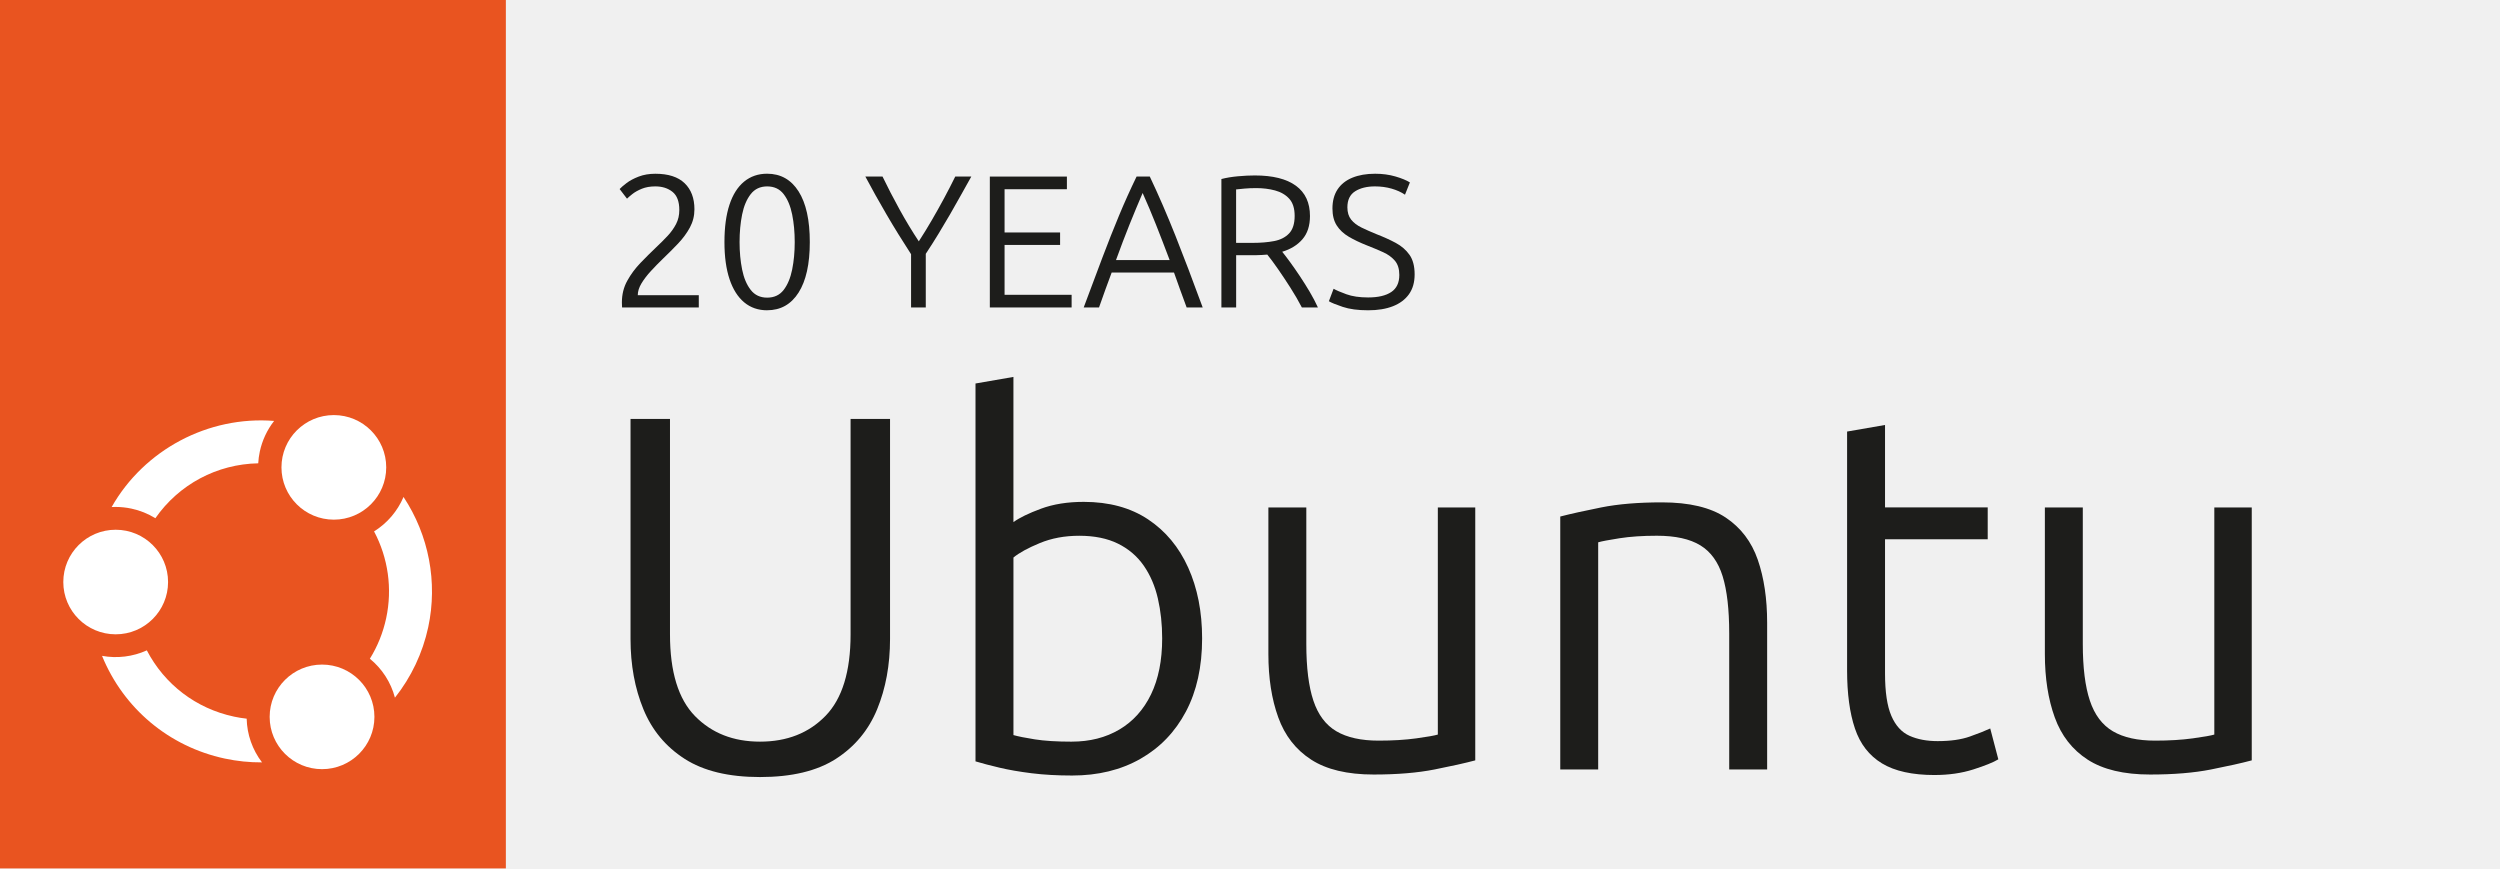
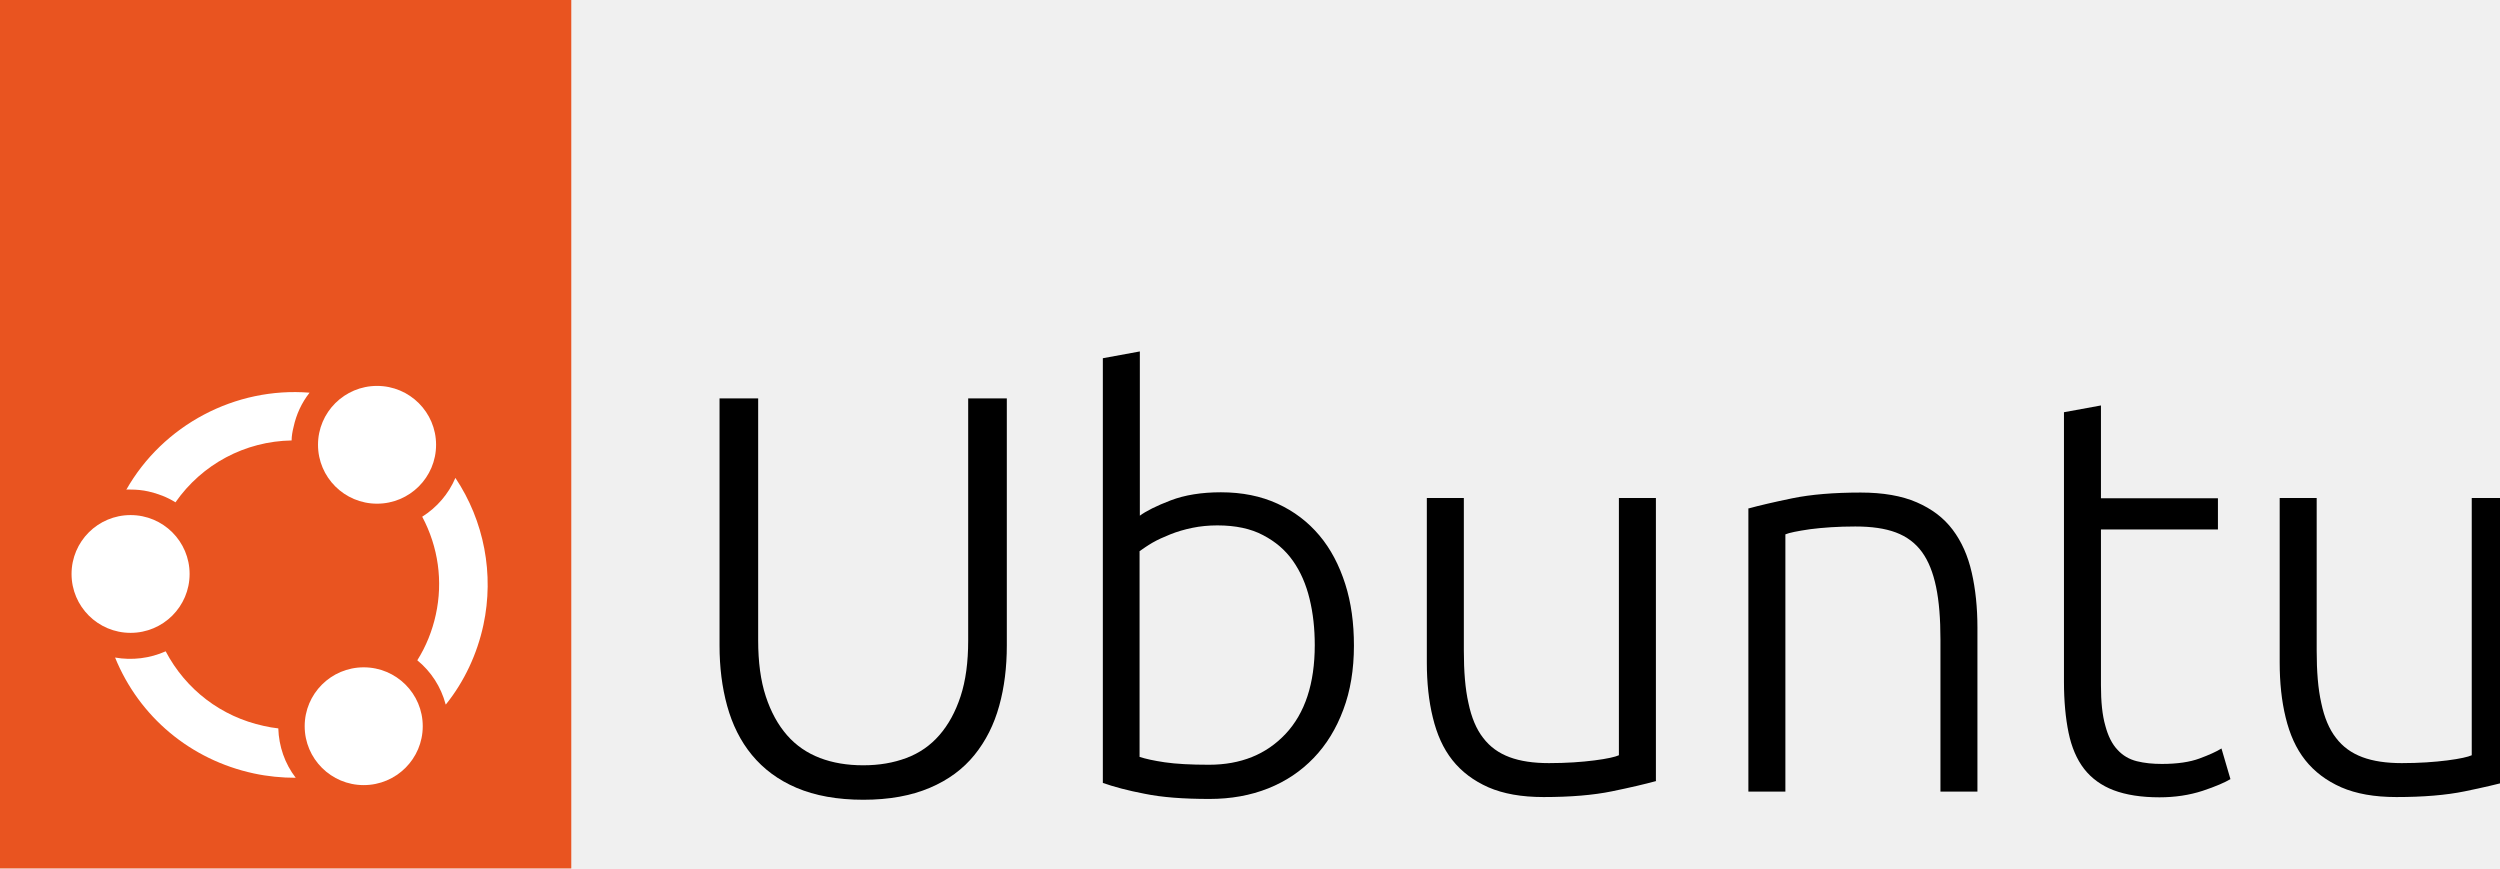
- <svg xmlns="http://www.w3.org/2000/svg" id="Layer_1" viewBox="0 0 190 66">
-   <rect width="38.445" height="66" fill="#e95420" />
-   <ellipse cx="8.792" cy="44.234" rx="3.981" ry="3.974" fill="#fff" />
-   <ellipse cx="25.372" cy="35.52" rx="3.981" ry="3.974" fill="#fff" />
-   <path d="M17.771,54.46c-2.868-.613-5.265-2.442-6.612-5.033-1.061.482-2.255.629-3.404.418,1.631,3.995,5.088,6.898,9.331,7.806.931.199,1.881.296,2.827.29-.731-.959-1.138-2.116-1.166-3.322-.328-.036-.655-.089-.977-.158Z" fill="#fff" />
-   <ellipse cx="24.475" cy="54.482" rx="3.981" ry="3.974" fill="#fff" />
-   <path d="M30.015,53.023c1.238-1.557,2.109-3.399,2.53-5.356.733-3.413.048-6.993-1.877-9.897-.458,1.078-1.237,1.99-2.239,2.617,1.074,2.021,1.401,4.354.92,6.597-.236,1.098-.652,2.133-1.239,3.079.936.767,1.599,1.799,1.905,2.96Z" fill="#fff" />
-   <path d="M8.485,38.535c.101-.006.202-.008.303-.008.402,0,.804.043,1.202.128.649.139,1.259.384,1.817.73,1.792-2.573,4.684-4.117,7.818-4.173.017-.3.057-.6.12-.894.183-.851.556-1.647,1.088-2.328-5.006-.396-9.871,2.183-12.349,6.546Z" fill="#fff" />
-   <rect x="4.578" y="31.159" width="29.299" height="29.243" fill="none" />
-   <path d="M47.278,23.367c0-.029-.002-.076-.007-.143s-.007-.148-.007-.244c0-.603.136-1.151.409-1.644.273-.493.61-.947,1.012-1.364.402-.416.794-.806,1.177-1.17.325-.306.619-.6.883-.883.263-.282.476-.581.639-.897.163-.316.244-.67.244-1.062,0-.641-.172-1.101-.517-1.378-.344-.277-.78-.416-1.306-.416-.393,0-.734.06-1.026.179-.292.12-.531.254-.718.402s-.323.266-.409.352l-.56-.732c.105-.115.28-.266.524-.452.244-.187.553-.352.926-.495.373-.143.794-.215,1.263-.215.986,0,1.727.239,2.225.718.497.479.747,1.139.747,1.981,0,.498-.115.96-.345,1.385-.23.426-.529.832-.897,1.22-.369.388-.754.773-1.155,1.156-.306.297-.608.605-.904.926s-.538.636-.725.947c-.187.311-.28.61-.28.897h4.637v.933h-5.828Z" fill="#1d1d1b" />
-   <path d="M58.303,23.582c-.68,0-1.261-.201-1.744-.603-.483-.402-.854-.988-1.113-1.759-.258-.77-.388-1.711-.388-2.821,0-1.12.127-2.065.38-2.835.253-.77.624-1.357,1.112-1.759s1.072-.603,1.751-.603c1.024,0,1.821.448,2.39,1.342.569.895.854,2.18.854,3.854,0,1.665-.285,2.945-.854,3.84-.569.895-1.366,1.342-2.39,1.342ZM58.303,22.621c.536,0,.955-.196,1.256-.588s.517-.909.646-1.55c.129-.641.194-1.335.194-2.082,0-.756-.065-1.455-.194-2.096-.129-.641-.344-1.158-.646-1.55-.301-.392-.72-.588-1.256-.588-.526,0-.943.196-1.249.588-.306.393-.524.909-.653,1.55-.129.641-.194,1.34-.194,2.096,0,.746.065,1.441.194,2.082.129.641.347,1.158.653,1.55.306.393.723.588,1.249.588Z" fill="#1d1d1b" />
-   <path d="M69.241,23.367v-4.048c-.335-.517-.658-1.026-.969-1.529-.311-.502-.61-1-.897-1.493-.287-.493-.565-.978-.833-1.457-.268-.478-.526-.952-.775-1.421h1.306c.392.814.823,1.646,1.292,2.498.469.852.957,1.66,1.464,2.426.335-.517.663-1.05.983-1.601.32-.55.632-1.105.933-1.665s.586-1.112.854-1.658h1.22c-.258.46-.522.931-.79,1.414-.268.483-.543.969-.825,1.457-.282.488-.577.983-.883,1.486-.306.502-.627,1.007-.962,1.515v4.077h-1.12Z" fill="#1d1d1b" />
-   <path d="M75.227,23.367v-9.948h5.857v.962h-4.737v3.287h4.22v.947h-4.22v3.79h5.096v.962h-6.216Z" fill="#1d1d1b" />
-   <path d="M82.361,23.367c.517-1.387.99-2.651,1.421-3.79.431-1.139.854-2.208,1.27-3.208.416-1.0.859-1.983,1.328-2.95h1.005c.344.727.677,1.462.998,2.204.32.742.639,1.51.955,2.304.316.794.643,1.639.983,2.534.34.895.701,1.864,1.084,2.907h-1.22c-.172-.478-.34-.935-.502-1.371-.163-.435-.316-.863-.459-1.285h-4.737c-.153.421-.311.849-.474,1.285-.163.436-.325.893-.488,1.371h-1.163ZM84.816,19.764h4.077c-.182-.479-.359-.943-.531-1.393s-.342-.885-.51-1.306c-.168-.421-.335-.83-.502-1.227-.168-.397-.337-.787-.51-1.17-.163.383-.328.773-.495,1.17-.168.397-.335.806-.502,1.227-.168.422-.337.857-.51,1.306s-.344.914-.517,1.393Z" fill="#1d1d1b" />
-   <path d="M92.826,23.367v-9.761c.364-.095.78-.165,1.249-.208.469-.043.899-.064,1.292-.064,1.369,0,2.409.261,3.122.782.713.522,1.069,1.29,1.069,2.304,0,.737-.192,1.325-.574,1.766-.383.44-.895.756-1.536.947.163.201.361.462.596.782.234.321.481.675.739,1.063.258.387.51.787.754,1.199.244.412.452.809.625,1.191h-1.22c-.258-.497-.548-.998-.869-1.5s-.634-.974-.94-1.414c-.306-.44-.579-.809-.818-1.105-.134.01-.271.019-.409.029-.139.01-.275.015-.409.015h-1.55v3.976h-1.12ZM93.945,18.458h1.263c.603,0,1.144-.045,1.622-.136.479-.091.859-.285,1.141-.581.282-.296.423-.742.423-1.335,0-.564-.136-.997-.409-1.299-.273-.301-.632-.512-1.077-.632-.445-.12-.921-.179-1.428-.179-.335,0-.632.012-.89.036-.258.024-.474.045-.646.064v4.062Z" fill="#1d1d1b" />
-   <path d="M103.98,23.582c-.775,0-1.419-.086-1.931-.258-.512-.172-.864-.316-1.055-.431l.359-.947c.201.115.524.254.969.416.445.163.998.244,1.658.244.756,0,1.34-.136,1.751-.409.411-.273.617-.706.617-1.299,0-.46-.113-.82-.337-1.084-.225-.263-.522-.479-.89-.646-.369-.167-.773-.337-1.213-.509-.536-.21-1.003-.433-1.4-.667-.397-.235-.704-.522-.919-.861s-.323-.768-.323-1.285c0-.574.129-1.057.388-1.45.258-.392.632-.689,1.12-.89.488-.201,1.067-.302,1.737-.302.555,0,1.069.07,1.543.208.474.139.84.29,1.098.452l-.373.933c-.278-.191-.615-.344-1.012-.459-.397-.115-.821-.172-1.271-.172-.612,0-1.115.124-1.507.373-.393.249-.588.655-.588,1.22,0,.383.096.694.287.933.191.239.455.441.79.603.335.163.713.33,1.134.502.546.211,1.036.433,1.471.667.435.235.782.536,1.041.905.258.368.388.864.388,1.486,0,.603-.144,1.105-.431,1.507-.287.402-.694.706-1.22.912-.526.206-1.153.308-1.881.308Z" fill="#1d1d1b" />
-   <path d="M57.761,59.056c-2.384,0-4.293-.461-5.728-1.384-1.436-.923-2.48-2.178-3.133-3.768-.654-1.589-.98-3.37-.98-5.344v-16.723h2.999v16.378c0,2.845.634,4.915,1.903,6.209,1.269,1.295,2.915,1.941,4.94,1.941,2.05,0,3.71-.654,4.979-1.961,1.269-1.307,1.903-3.37,1.903-6.189v-16.378h2.999v16.723c0,1.974-.327,3.755-.98,5.344-.654,1.589-1.698,2.845-3.133,3.768-1.436.923-3.358,1.384-5.767,1.384Z" fill="#1d1d1b" />
-   <path d="M81.481,58.94c-1.128,0-2.153-.058-3.076-.173-.923-.115-1.737-.256-2.441-.423-.705-.166-1.314-.327-1.826-.48v-28.718l2.883-.5v11.034c.461-.333,1.159-.673,2.095-1.019.935-.346,2.018-.519,3.249-.519,1.922,0,3.55.442,4.883,1.326,1.332.884,2.351,2.109,3.056,3.672.705,1.564,1.057,3.358,1.057,5.382,0,2.153-.41,4.005-1.23,5.555-.82,1.551-1.974,2.749-3.46,3.595-1.487.846-3.217,1.268-5.19,1.268ZM81.443,56.365c1.384,0,2.595-.307,3.633-.923,1.038-.615,1.839-1.505,2.403-2.672.563-1.166.846-2.582.846-4.248,0-1.076-.109-2.089-.327-3.037-.218-.948-.577-1.781-1.076-2.499-.5-.717-1.153-1.275-1.961-1.672-.807-.397-1.788-.596-2.941-.596-1.102,0-2.102.186-2.999.558-.898.372-1.564.737-1.999,1.096v13.494c.359.102.903.211,1.634.327.731.115,1.659.173,2.787.173Z" fill="#1d1d1b" />
-   <path d="M104.394,58.864c-1.999,0-3.582-.379-4.748-1.134-1.167-.755-1.999-1.826-2.499-3.21-.5-1.384-.75-2.985-.75-4.806v-11.149h2.883v10.38c0,1.794.179,3.229.538,4.306.359,1.077.942,1.852,1.749,2.326.807.474,1.877.711,3.21.711,1.077,0,2.031-.058,2.864-.173.833-.115,1.378-.211,1.634-.288v-17.262h2.845v19.223c-.769.206-1.801.436-3.095.692-1.295.256-2.839.384-4.633.384Z" fill="#1d1d1b" />
-   <path d="M118.58,58.479v-19.223c.794-.205,1.832-.436,3.114-.692,1.281-.256,2.819-.384,4.613-.384,2.076,0,3.691.384,4.844,1.153,1.153.769,1.967,1.839,2.441,3.21.474,1.371.711,2.967.711,4.786v11.149h-2.883v-10.342c0-1.82-.167-3.268-.5-4.344-.333-1.077-.898-1.858-1.692-2.345-.795-.487-1.897-.731-3.306-.731-1.077,0-2.025.064-2.845.192-.82.129-1.359.231-1.615.308v17.262h-2.883Z" fill="#1d1d1b" />
-   <path d="M147.03,58.902c-1.692,0-3.025-.295-3.998-.884-.974-.589-1.66-1.473-2.057-2.653-.398-1.179-.596-2.653-.596-4.421v-18.146l2.883-.5v6.266h7.804v2.422h-7.804v10.188c0,1.41.16,2.486.48,3.229.32.744.781,1.249,1.384,1.519.602.269,1.313.403,2.134.403.974,0,1.788-.115,2.441-.346.654-.231,1.173-.436,1.557-.615l.615,2.345c-.384.231-1.019.487-1.903.769s-1.865.423-2.941.423Z" fill="#1d1d1b" />
-   <path d="M163.407,58.864c-1.999,0-3.582-.379-4.748-1.134-1.167-.755-1.999-1.826-2.499-3.21-.5-1.384-.75-2.985-.75-4.806v-11.149h2.883v10.38c0,1.794.179,3.229.538,4.306.359,1.077.942,1.852,1.749,2.326.807.474,1.877.711,3.21.711,1.077,0,2.031-.058,2.864-.173.833-.115,1.378-.211,1.634-.288v-17.262h2.845v19.223c-.769.206-1.801.436-3.095.692-1.295.256-2.839.384-4.633.384Z" fill="#1d1d1b" />
+ <svg xmlns="http://www.w3.org/2000/svg" xmlns:ns1="https://github.com/RazrFalcon/usvg" width="190" height="66" viewBox="0 0 190 66" ns1:version="0.8.0">
+   <defs />
+   <path id="path76" d="M 65.622 60.782 C 63.637 60.782 61.942 60.472 60.536 59.874 C 59.13 59.276 58.014 58.431 57.146 57.379 C 56.277 56.327 55.657 55.069 55.264 53.646 C 54.871 52.223 54.685 50.696 54.685 49.067 L 54.685 30.278 L 57.621 30.278 L 57.621 48.675 C 57.621 50.304 57.807 51.728 58.2 52.924 C 58.593 54.12 59.13 55.089 59.813 55.873 C 60.495 56.657 61.343 57.234 62.314 57.606 C 63.286 57.977 64.382 58.162 65.602 58.162 C 66.821 58.162 67.896 57.977 68.889 57.606 C 69.881 57.234 70.708 56.657 71.39 55.873 C 72.073 55.089 72.61 54.12 73.003 52.924 C 73.396 51.728 73.582 50.325 73.582 48.675 L 73.582 30.278 L 76.518 30.278 L 76.518 49.067 C 76.518 50.696 76.332 52.243 75.939 53.646 C 75.546 55.069 74.926 56.306 74.058 57.379 C 73.189 58.451 72.073 59.276 70.667 59.874 C 69.261 60.472 67.586 60.782 65.602 60.782 Z" />
+   <path id="path78" d="M 86.607 39.208 C 87.103 38.837 87.889 38.445 88.964 38.032 C 90.039 37.62 91.321 37.414 92.789 37.414 C 94.402 37.414 95.828 37.702 97.089 38.28 C 98.351 38.858 99.405 39.662 100.273 40.693 C 101.142 41.724 101.782 42.962 102.238 44.385 C 102.692 45.808 102.899 47.355 102.899 49.067 C 102.899 50.882 102.63 52.511 102.093 53.934 C 101.556 55.378 100.811 56.595 99.839 57.606 C 98.867 58.616 97.73 59.379 96.387 59.916 C 95.042 60.452 93.554 60.72 91.92 60.72 C 89.936 60.72 88.302 60.596 87 60.328 C 85.697 60.081 84.643 59.792 83.816 59.503 L 83.816 27.225 L 86.628 26.709 L 86.628 39.208 Z M 86.607 57.523 C 87.041 57.667 87.682 57.812 88.53 57.936 C 89.378 58.059 90.494 58.121 91.879 58.121 C 94.298 58.121 96.242 57.337 97.709 55.77 C 99.178 54.202 99.922 51.954 99.922 49.026 C 99.922 47.788 99.797 46.613 99.529 45.519 C 99.26 44.406 98.846 43.457 98.268 42.632 C 97.688 41.807 96.944 41.167 95.993 40.672 C 95.063 40.177 93.905 39.93 92.52 39.93 C 91.858 39.93 91.218 39.992 90.618 40.116 C 90.018 40.239 89.46 40.404 88.943 40.611 C 88.427 40.817 87.972 41.023 87.579 41.25 C 87.186 41.477 86.876 41.704 86.607 41.889 L 86.607 57.482 Z" />
+   <path id="path80" d="M 125.869 59.359 C 125.041 59.586 123.905 59.854 122.499 60.142 C 121.092 60.431 119.356 60.576 117.309 60.576 C 115.635 60.576 114.249 60.328 113.113 59.833 C 111.996 59.338 111.086 58.657 110.383 57.771 C 109.68 56.884 109.205 55.811 108.895 54.533 C 108.584 53.274 108.439 51.872 108.439 50.346 L 108.439 37.847 L 111.252 37.847 L 111.252 49.438 C 111.252 51.026 111.355 52.346 111.603 53.439 C 111.831 54.533 112.203 55.419 112.72 56.079 C 113.237 56.76 113.898 57.234 114.725 57.544 C 115.552 57.853 116.544 57.997 117.723 57.997 C 119.046 57.997 120.204 57.915 121.175 57.791 C 122.147 57.667 122.768 57.523 123.036 57.399 L 123.036 37.847 L 125.849 37.847 L 125.849 59.338 Z" />
+   <path id="path82" d="M 132.857 38.651 C 133.683 38.424 134.821 38.156 136.227 37.867 C 137.632 37.579 139.369 37.434 141.416 37.434 C 143.112 37.434 144.538 37.682 145.675 38.177 C 146.812 38.672 147.722 39.353 148.404 40.26 C 149.086 41.167 149.562 42.24 149.852 43.519 C 150.141 44.777 150.285 46.179 150.285 47.706 L 150.285 60.163 L 147.474 60.163 L 147.474 48.613 C 147.474 47.025 147.37 45.705 147.143 44.612 C 146.916 43.519 146.564 42.632 146.068 41.951 C 145.572 41.271 144.91 40.776 144.084 40.466 C 143.256 40.157 142.243 40.013 141.003 40.013 C 139.679 40.013 138.542 40.095 137.57 40.219 C 136.599 40.363 135.979 40.487 135.689 40.611 L 135.689 60.163 L 132.877 60.163 L 132.877 38.672 Z" />
+   <path id="path84" d="M 159.672 37.867 L 168.563 37.867 L 168.563 40.239 L 159.672 40.239 L 159.672 52.078 C 159.672 53.336 159.776 54.367 160.004 55.151 C 160.21 55.935 160.52 56.554 160.934 56.987 C 161.326 57.42 161.823 57.709 162.401 57.853 C 162.981 57.997 163.601 58.059 164.303 58.059 C 165.482 58.059 166.433 57.915 167.157 57.647 C 167.88 57.379 168.439 57.131 168.832 56.884 L 169.514 59.214 C 169.1 59.462 168.397 59.771 167.405 60.101 C 166.392 60.431 165.296 60.596 164.117 60.596 C 162.732 60.596 161.575 60.411 160.644 60.06 C 159.714 59.709 158.949 59.152 158.39 58.431 C 157.832 57.709 157.439 56.781 157.212 55.688 C 156.985 54.594 156.861 53.295 156.861 51.81 L 156.861 31.329 L 159.672 30.814 L 159.672 37.888 Z" />
+   <path id="path86" d="M 190.685 59.359 C 189.858 59.586 188.721 59.854 187.315 60.142 C 185.909 60.431 184.172 60.576 182.126 60.576 C 180.451 60.576 179.065 60.328 177.928 59.833 C 176.812 59.338 175.902 58.657 175.199 57.771 C 174.497 56.884 174.021 55.811 173.711 54.533 C 173.401 53.274 173.256 51.872 173.256 50.346 L 173.256 37.847 L 176.068 37.847 L 176.068 49.438 C 176.068 51.026 176.171 52.346 176.419 53.439 C 176.647 54.533 177.019 55.419 177.536 56.079 C 178.052 56.76 178.714 57.234 179.541 57.544 C 180.368 57.853 181.361 57.997 182.538 57.997 C 183.862 57.997 185.02 57.915 185.992 57.791 C 186.963 57.667 187.583 57.523 187.852 57.399 L 187.852 37.847 L 190.664 37.847 L 190.664 59.338 Z" />
+   <path id="path88" fill="#e95420" d="M 43.417 0 L 0 0 L 0 66 L 43.417 66 Z" />
+   <path id="path90" fill="#ffffff" d="M 9.924 48.097 C 12.402 48.097 14.41 46.094 14.41 43.622 C 14.41 41.15 12.402 39.146 9.924 39.146 C 7.446 39.146 5.438 41.15 5.438 43.622 C 5.438 46.094 7.446 48.097 9.924 48.097 Z" />
+   <path id="path92" fill="#ffffff" d="M 28.656 38.28 C 31.133 38.28 33.142 36.276 33.142 33.804 C 33.142 31.333 31.133 29.329 28.656 29.329 C 26.178 29.329 24.169 31.333 24.169 33.804 C 24.169 36.276 26.178 38.28 28.656 38.28 Z" />
+   <path id="path94" fill="#ffffff" d="M 20.055 55.172 C 16.809 54.471 14.121 52.408 12.591 49.5 C 11.392 50.036 10.048 50.201 8.746 49.974 C 10.586 54.491 14.493 57.75 19.29 58.781 C 20.344 59.008 21.419 59.111 22.474 59.111 C 21.647 58.039 21.192 56.719 21.151 55.357 C 20.778 55.316 20.406 55.254 20.055 55.172 Z" />
+   <path id="path96" fill="#ffffff" d="M 27.642 59.668 C 30.12 59.668 32.129 57.664 32.129 55.192 C 32.129 52.721 30.12 50.717 27.642 50.717 C 25.165 50.717 23.156 52.721 23.156 55.192 C 23.156 57.664 25.165 59.668 27.642 59.668 Z" />
+   <path id="path98" fill="#ffffff" d="M 33.886 53.542 C 35.292 51.789 36.264 49.706 36.739 47.499 C 37.566 43.642 36.801 39.6 34.61 36.321 C 34.093 37.537 33.204 38.569 32.088 39.27 C 33.307 41.559 33.68 44.179 33.121 46.716 C 32.852 47.953 32.377 49.129 31.715 50.181 C 32.77 51.047 33.514 52.202 33.866 53.522 Z" />
+   <path id="path100" fill="#ffffff" d="M 9.573 37.207 C 9.697 37.207 9.8 37.207 9.924 37.207 C 10.379 37.207 10.834 37.249 11.288 37.352 C 12.012 37.517 12.715 37.785 13.335 38.177 C 15.361 35.269 18.628 33.536 22.163 33.474 C 22.163 33.144 22.225 32.794 22.308 32.464 C 22.515 31.494 22.928 30.607 23.528 29.844 C 17.884 29.391 12.384 32.299 9.593 37.228 Z" />
</svg>
